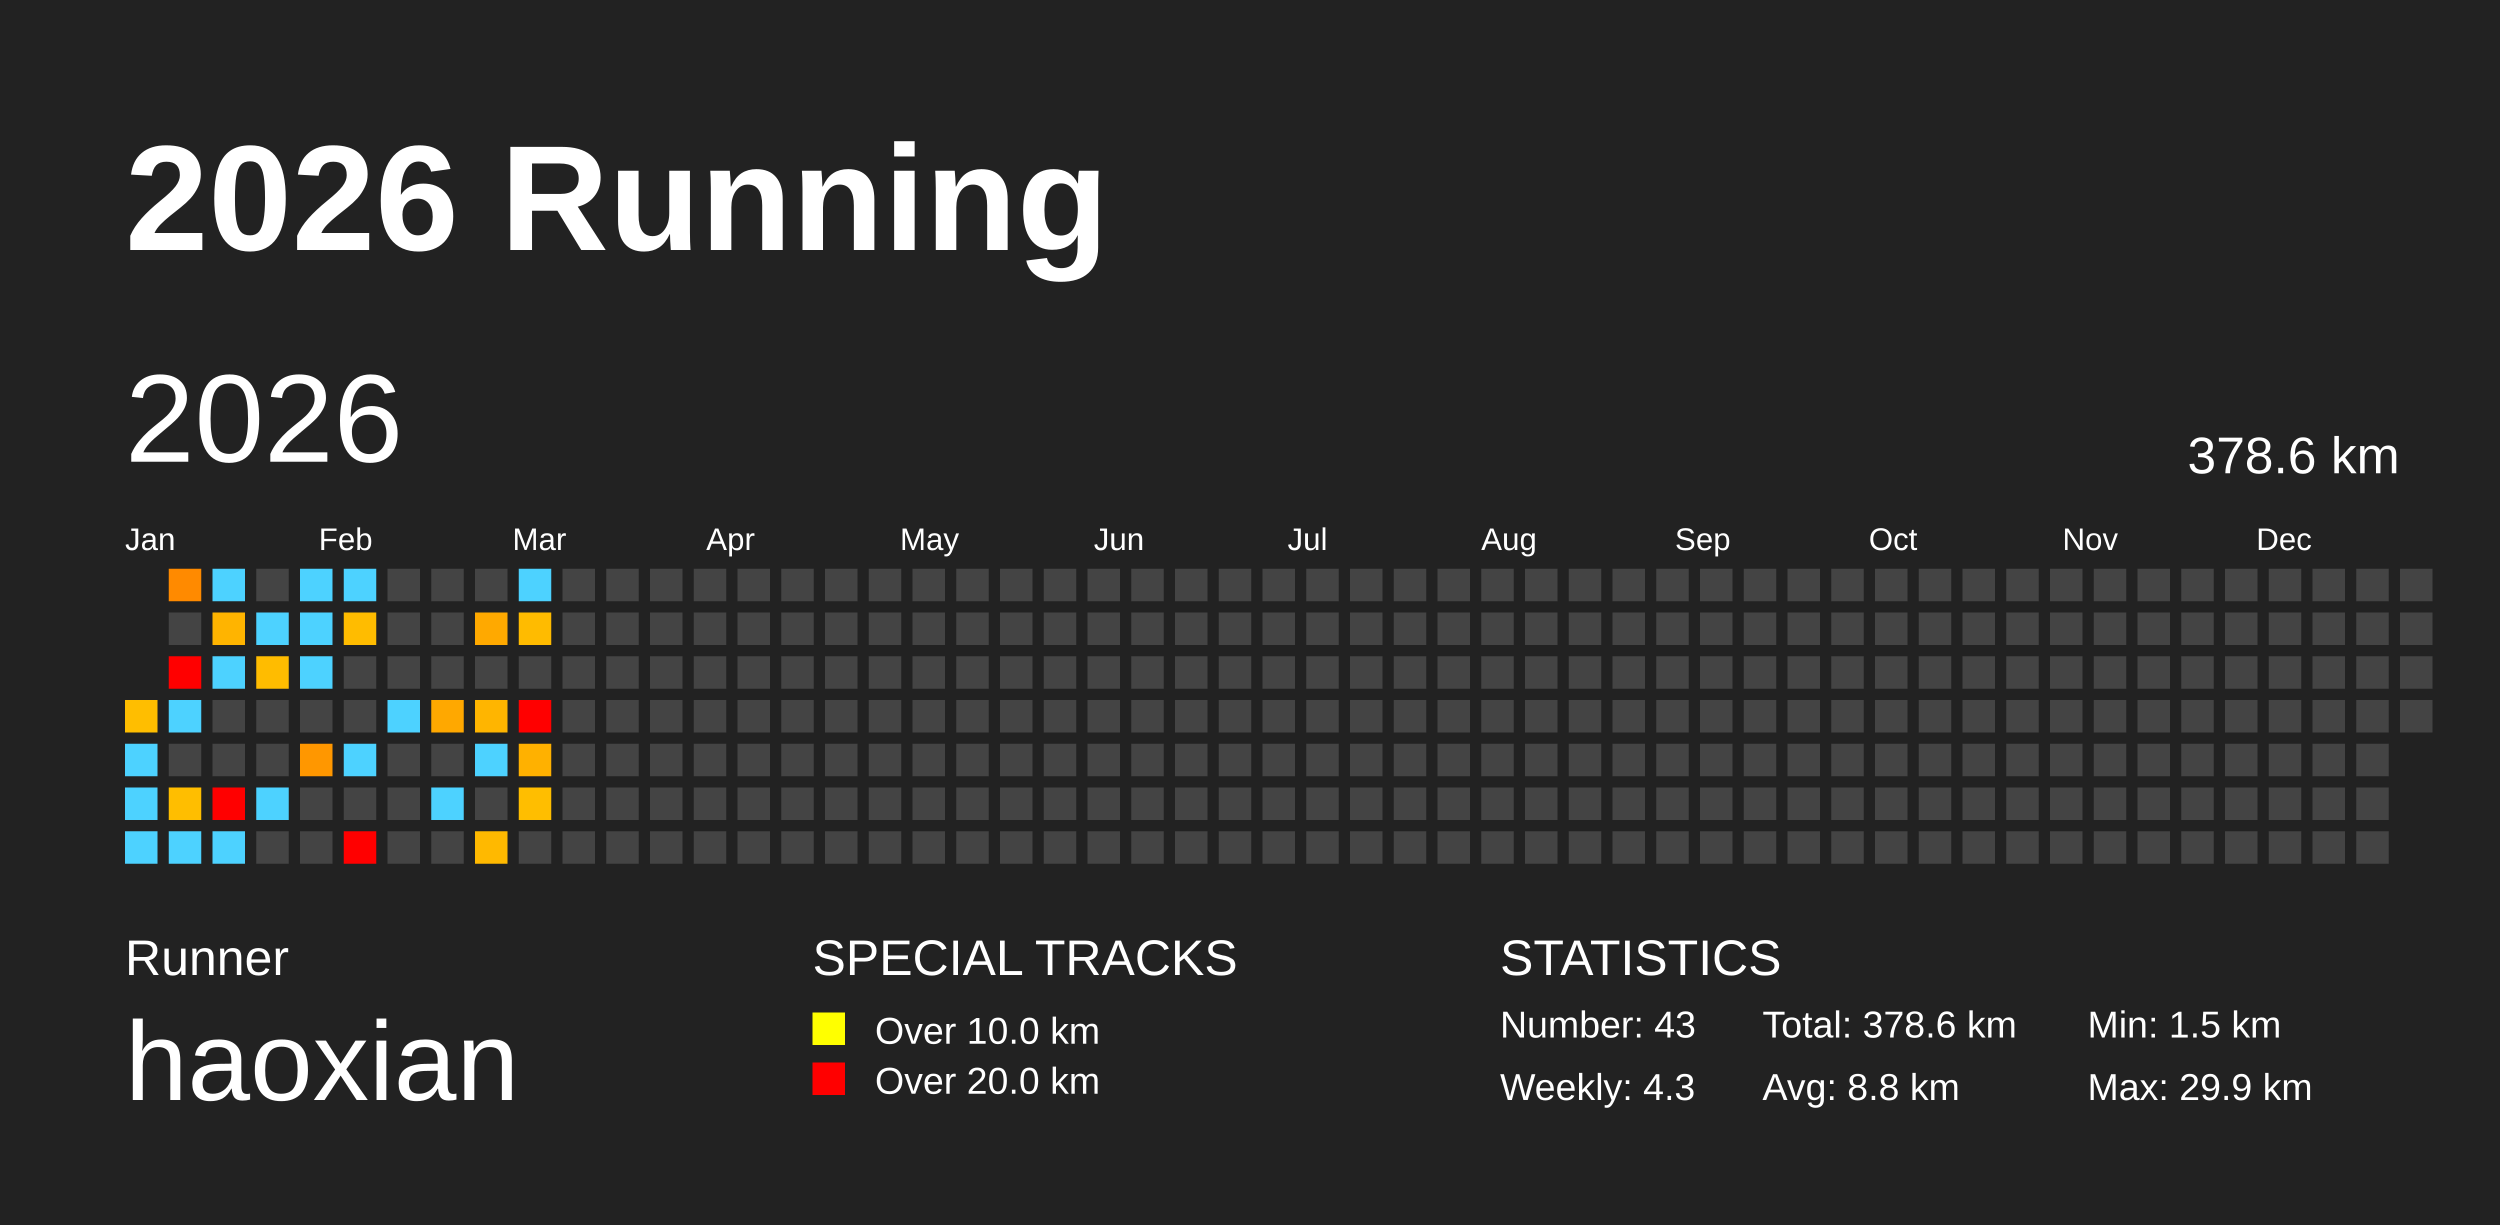
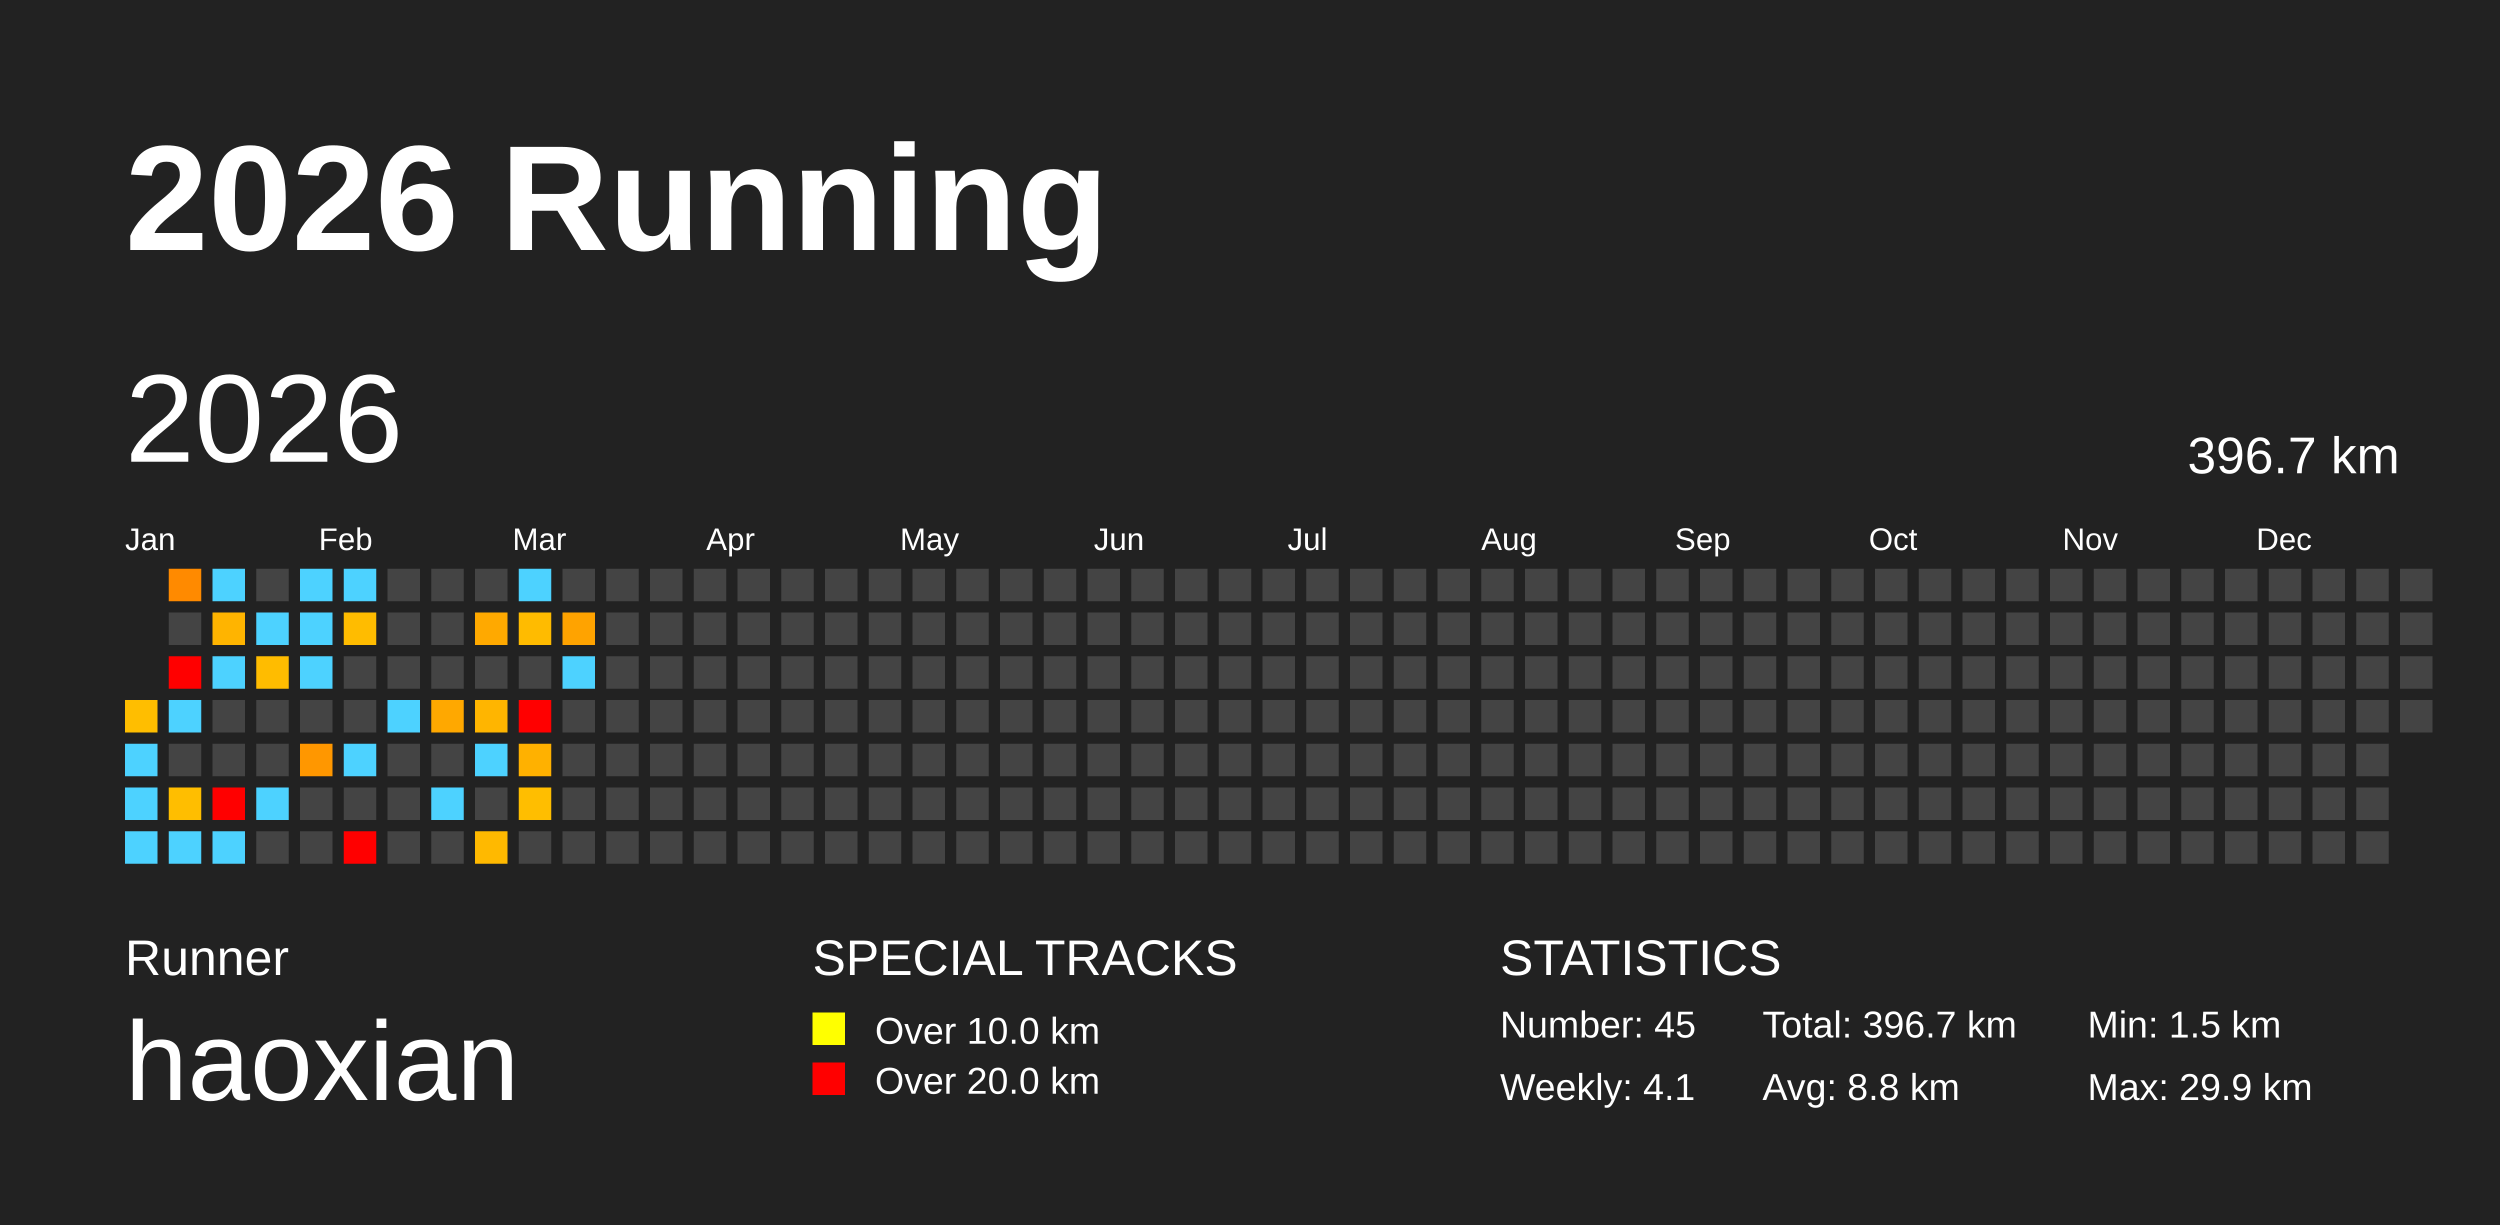
<svg xmlns="http://www.w3.org/2000/svg" baseProfile="full" height="98mm" version="1.1" viewBox="0,0,200,98" width="200mm">
  <defs />
  <rect fill="#222222" height="98" width="200" x="0" y="0" />
  <text fill="#FFFFFF" style="font-size:12px; font-family:Arial; font-weight:bold;" x="10" y="20">2026 Running</text>
  <text fill="#FFFFFF" style="font-size:4px; font-family:Arial" x="10" y="78">Runner</text>
  <text fill="#FFFFFF" style="font-size:9px; font-family:Arial" x="10" y="88">haoxian</text>
  <text fill="#FFFFFF" style="font-size:4px; font-family:Arial" x="65" y="78">SPECIAL TRACKS</text>
  <rect fill="yellow" height="2.6" width="2.6" x="65" y="81" />
  <text fill="#FFFFFF" style="font-size:3px; font-family:Arial" x="70" y="83.5">Over 10.0 km</text>
  <rect fill="red" height="2.6" width="2.6" x="65" y="85" />
  <text fill="#FFFFFF" style="font-size:3px; font-family:Arial" x="70" y="87.5">Over 20.0 km</text>
  <text fill="#FFFFFF" style="font-size:4px; font-family:Arial" x="120" y="78">STATISTICS</text>
-   <text fill="#FFFFFF" style="font-size:3px; font-family:Arial" x="120" y="83">Number: 43</text>
-   <text fill="#FFFFFF" style="font-size:3px; font-family:Arial" x="120" y="88">Weekly: 4.3</text>
-   <text fill="#FFFFFF" style="font-size:3px; font-family:Arial" x="141" y="83">Total: 378.6 km</text>
+   <text fill="#FFFFFF" style="font-size:3px; font-family:Arial" x="120" y="83">Number: 45</text>
+   <text fill="#FFFFFF" style="font-size:3px; font-family:Arial" x="120" y="88">Weekly: 4.1</text>
+   <text fill="#FFFFFF" style="font-size:3px; font-family:Arial" x="141" y="83">Total: 396.7 km</text>
  <text fill="#FFFFFF" style="font-size:3px; font-family:Arial" x="141" y="88">Avg: 8.8 km</text>
  <text fill="#FFFFFF" style="font-size:3px; font-family:Arial" x="167" y="83">Min: 1.5 km</text>
  <text fill="#FFFFFF" style="font-size:3px; font-family:Arial" x="167" y="88">Max: 29.9 km</text>
  <text dominant-baseline="hanging" fill="#FFFFFF" style="font-size:10.0px; font-family:Arial;" x="10" y="30">2026</text>
-   <text dominant-baseline="hanging" fill="#FFFFFF" style="font-size:4.125px; font-family:Arial;" x="175" y="35">378.6 km</text>
+   <text dominant-baseline="hanging" fill="#FFFFFF" style="font-size:4.125px; font-family:Arial;" x="175" y="35">396.7 km</text>
  <text fill="#FFFFFF" style="font-size:2.5px; font-family:Arial" x="10.0" y="44">Jan</text>
  <text fill="#FFFFFF" style="font-size:2.5px; font-family:Arial" x="25.5" y="44">Feb</text>
  <text fill="#FFFFFF" style="font-size:2.5px; font-family:Arial" x="41.0" y="44">Mar</text>
  <text fill="#FFFFFF" style="font-size:2.5px; font-family:Arial" x="56.5" y="44">Apr</text>
  <text fill="#FFFFFF" style="font-size:2.5px; font-family:Arial" x="72.0" y="44">May</text>
  <text fill="#FFFFFF" style="font-size:2.5px; font-family:Arial" x="87.5" y="44">Jun</text>
  <text fill="#FFFFFF" style="font-size:2.5px; font-family:Arial" x="103.0" y="44">Jul</text>
  <text fill="#FFFFFF" style="font-size:2.5px; font-family:Arial" x="118.5" y="44">Aug</text>
  <text fill="#FFFFFF" style="font-size:2.5px; font-family:Arial" x="134.0" y="44">Sep</text>
  <text fill="#FFFFFF" style="font-size:2.5px; font-family:Arial" x="149.5" y="44">Oct</text>
  <text fill="#FFFFFF" style="font-size:2.5px; font-family:Arial" x="165.0" y="44">Nov</text>
  <text fill="#FFFFFF" style="font-size:2.5px; font-family:Arial" x="180.5" y="44">Dec</text>
  <rect fill="#ffbe00" height="2.6" width="2.6" x="10.0" y="56.0" />
  <rect fill="#4dd2ff" height="2.6" width="2.6" x="10.0" y="59.5" />
  <rect fill="#4dd2ff" height="2.6" width="2.6" x="10.0" y="63.0" />
  <rect fill="#4dd2ff" height="2.6" width="2.6" x="10.0" y="66.5" />
  <rect fill="#ff8a00" height="2.6" width="2.6" x="13.5" y="45.5" />
  <rect fill="#444444" height="2.6" width="2.6" x="13.5" y="49.0" />
  <rect fill="red" height="2.6" width="2.6" x="13.5" y="52.5" />
  <rect fill="#4dd2ff" height="2.6" width="2.6" x="13.5" y="56.0" />
  <rect fill="#444444" height="2.6" width="2.6" x="13.5" y="59.5" />
  <rect fill="#ffbe00" height="2.6" width="2.6" x="13.5" y="63.0" />
  <rect fill="#4dd2ff" height="2.6" width="2.6" x="13.5" y="66.5" />
  <rect fill="#4dd2ff" height="2.6" width="2.6" x="17.0" y="45.5" />
  <rect fill="#ffb400" height="2.6" width="2.6" x="17.0" y="49.0" />
  <rect fill="#4dd2ff" height="2.6" width="2.6" x="17.0" y="52.5" />
  <rect fill="#444444" height="2.6" width="2.6" x="17.0" y="56.0" />
  <rect fill="#444444" height="2.6" width="2.6" x="17.0" y="59.5" />
  <rect fill="red" height="2.6" width="2.6" x="17.0" y="63.0" />
  <rect fill="#4dd2ff" height="2.6" width="2.6" x="17.0" y="66.5" />
  <rect fill="#444444" height="2.6" width="2.6" x="20.5" y="45.5" />
  <rect fill="#4dd2ff" height="2.6" width="2.6" x="20.5" y="49.0" />
  <rect fill="#ffbc00" height="2.6" width="2.6" x="20.5" y="52.5" />
  <rect fill="#444444" height="2.6" width="2.6" x="20.5" y="56.0" />
  <rect fill="#444444" height="2.6" width="2.6" x="20.5" y="59.5" />
  <rect fill="#4dd2ff" height="2.6" width="2.6" x="20.5" y="63.0" />
  <rect fill="#444444" height="2.6" width="2.6" x="20.5" y="66.5" />
  <rect fill="#4dd2ff" height="2.6" width="2.6" x="24.0" y="45.5" />
  <rect fill="#4dd2ff" height="2.6" width="2.6" x="24.0" y="49.0" />
  <rect fill="#4dd2ff" height="2.6" width="2.6" x="24.0" y="52.5" />
  <rect fill="#444444" height="2.6" width="2.6" x="24.0" y="56.0" />
  <rect fill="#ff9700" height="2.6" width="2.6" x="24.0" y="59.5" />
  <rect fill="#444444" height="2.6" width="2.6" x="24.0" y="63.0" />
  <rect fill="#444444" height="2.6" width="2.6" x="24.0" y="66.5" />
  <rect fill="#4dd2ff" height="2.6" width="2.6" x="27.5" y="45.5" />
  <rect fill="#ffbc00" height="2.6" width="2.6" x="27.5" y="49.0" />
  <rect fill="#444444" height="2.6" width="2.6" x="27.5" y="52.5" />
  <rect fill="#444444" height="2.6" width="2.6" x="27.5" y="56.0" />
  <rect fill="#4dd2ff" height="2.6" width="2.6" x="27.5" y="59.5" />
  <rect fill="#444444" height="2.6" width="2.6" x="27.5" y="63.0" />
  <rect fill="red" height="2.6" width="2.6" x="27.5" y="66.5" />
  <rect fill="#444444" height="2.6" width="2.6" x="31.0" y="45.5" />
  <rect fill="#444444" height="2.6" width="2.6" x="31.0" y="49.0" />
  <rect fill="#444444" height="2.6" width="2.6" x="31.0" y="52.5" />
  <rect fill="#4dd2ff" height="2.6" width="2.6" x="31.0" y="56.0" />
  <rect fill="#444444" height="2.6" width="2.6" x="31.0" y="59.5" />
  <rect fill="#444444" height="2.6" width="2.6" x="31.0" y="63.0" />
  <rect fill="#444444" height="2.6" width="2.6" x="31.0" y="66.5" />
  <rect fill="#444444" height="2.6" width="2.6" x="34.5" y="45.5" />
  <rect fill="#444444" height="2.6" width="2.6" x="34.5" y="49.0" />
  <rect fill="#444444" height="2.6" width="2.6" x="34.5" y="52.5" />
  <rect fill="#ffa800" height="2.6" width="2.6" x="34.5" y="56.0" />
  <rect fill="#444444" height="2.6" width="2.6" x="34.5" y="59.5" />
  <rect fill="#4dd2ff" height="2.6" width="2.6" x="34.5" y="63.0" />
  <rect fill="#444444" height="2.6" width="2.6" x="34.5" y="66.5" />
  <rect fill="#444444" height="2.6" width="2.6" x="38.0" y="45.5" />
  <rect fill="#ffa900" height="2.6" width="2.6" x="38.0" y="49.0" />
  <rect fill="#444444" height="2.6" width="2.6" x="38.0" y="52.5" />
  <rect fill="#ffb500" height="2.6" width="2.6" x="38.0" y="56.0" />
  <rect fill="#4dd2ff" height="2.6" width="2.6" x="38.0" y="59.5" />
  <rect fill="#444444" height="2.6" width="2.6" x="38.0" y="63.0" />
  <rect fill="#ffb900" height="2.6" width="2.6" x="38.0" y="66.5" />
  <rect fill="#4dd2ff" height="2.6" width="2.6" x="41.5" y="45.5" />
  <rect fill="#ffbb00" height="2.6" width="2.6" x="41.5" y="49.0" />
  <rect fill="#444444" height="2.6" width="2.6" x="41.5" y="52.5" />
  <rect fill="red" height="2.6" width="2.6" x="41.5" y="56.0" />
  <rect fill="#ffb100" height="2.6" width="2.6" x="41.5" y="59.5" />
  <rect fill="#ffbe00" height="2.6" width="2.6" x="41.5" y="63.0" />
  <rect fill="#444444" height="2.6" width="2.6" x="41.5" y="66.5" />
  <rect fill="#444444" height="2.6" width="2.6" x="45.0" y="45.5" />
-   <rect fill="#444444" height="2.6" width="2.6" x="45.0" y="49.0" />
-   <rect fill="#444444" height="2.6" width="2.6" x="45.0" y="52.5" />
+   <rect fill="#ffa300" height="2.6" width="2.6" x="45.0" y="49.0" />
+   <rect fill="#4dd2ff" height="2.6" width="2.6" x="45.0" y="52.5" />
  <rect fill="#444444" height="2.6" width="2.6" x="45.0" y="56.0" />
  <rect fill="#444444" height="2.6" width="2.6" x="45.0" y="59.5" />
  <rect fill="#444444" height="2.6" width="2.6" x="45.0" y="63.0" />
  <rect fill="#444444" height="2.6" width="2.6" x="45.0" y="66.5" />
  <rect fill="#444444" height="2.6" width="2.6" x="48.5" y="45.5" />
  <rect fill="#444444" height="2.6" width="2.6" x="48.5" y="49.0" />
  <rect fill="#444444" height="2.6" width="2.6" x="48.5" y="52.5" />
  <rect fill="#444444" height="2.6" width="2.6" x="48.5" y="56.0" />
  <rect fill="#444444" height="2.6" width="2.6" x="48.5" y="59.5" />
  <rect fill="#444444" height="2.6" width="2.6" x="48.5" y="63.0" />
  <rect fill="#444444" height="2.6" width="2.6" x="48.5" y="66.5" />
  <rect fill="#444444" height="2.6" width="2.6" x="52.0" y="45.5" />
  <rect fill="#444444" height="2.6" width="2.6" x="52.0" y="49.0" />
  <rect fill="#444444" height="2.6" width="2.6" x="52.0" y="52.5" />
  <rect fill="#444444" height="2.6" width="2.6" x="52.0" y="56.0" />
  <rect fill="#444444" height="2.6" width="2.6" x="52.0" y="59.5" />
  <rect fill="#444444" height="2.6" width="2.6" x="52.0" y="63.0" />
  <rect fill="#444444" height="2.6" width="2.6" x="52.0" y="66.5" />
  <rect fill="#444444" height="2.6" width="2.6" x="55.5" y="45.5" />
  <rect fill="#444444" height="2.6" width="2.6" x="55.5" y="49.0" />
  <rect fill="#444444" height="2.6" width="2.6" x="55.5" y="52.5" />
  <rect fill="#444444" height="2.6" width="2.6" x="55.5" y="56.0" />
  <rect fill="#444444" height="2.6" width="2.6" x="55.5" y="59.5" />
  <rect fill="#444444" height="2.6" width="2.6" x="55.5" y="63.0" />
  <rect fill="#444444" height="2.6" width="2.6" x="55.5" y="66.5" />
  <rect fill="#444444" height="2.6" width="2.6" x="59.0" y="45.5" />
  <rect fill="#444444" height="2.6" width="2.6" x="59.0" y="49.0" />
  <rect fill="#444444" height="2.6" width="2.6" x="59.0" y="52.5" />
  <rect fill="#444444" height="2.6" width="2.6" x="59.0" y="56.0" />
  <rect fill="#444444" height="2.6" width="2.6" x="59.0" y="59.5" />
  <rect fill="#444444" height="2.6" width="2.6" x="59.0" y="63.0" />
  <rect fill="#444444" height="2.6" width="2.6" x="59.0" y="66.5" />
  <rect fill="#444444" height="2.6" width="2.6" x="62.5" y="45.5" />
  <rect fill="#444444" height="2.6" width="2.6" x="62.5" y="49.0" />
  <rect fill="#444444" height="2.6" width="2.6" x="62.5" y="52.5" />
  <rect fill="#444444" height="2.6" width="2.6" x="62.5" y="56.0" />
  <rect fill="#444444" height="2.6" width="2.6" x="62.5" y="59.5" />
  <rect fill="#444444" height="2.6" width="2.6" x="62.5" y="63.0" />
  <rect fill="#444444" height="2.6" width="2.6" x="62.5" y="66.5" />
  <rect fill="#444444" height="2.6" width="2.6" x="66.0" y="45.5" />
  <rect fill="#444444" height="2.6" width="2.6" x="66.0" y="49.0" />
  <rect fill="#444444" height="2.6" width="2.6" x="66.0" y="52.5" />
  <rect fill="#444444" height="2.6" width="2.6" x="66.0" y="56.0" />
  <rect fill="#444444" height="2.6" width="2.6" x="66.0" y="59.5" />
  <rect fill="#444444" height="2.6" width="2.6" x="66.0" y="63.0" />
  <rect fill="#444444" height="2.6" width="2.6" x="66.0" y="66.5" />
  <rect fill="#444444" height="2.6" width="2.6" x="69.5" y="45.5" />
  <rect fill="#444444" height="2.6" width="2.6" x="69.5" y="49.0" />
  <rect fill="#444444" height="2.6" width="2.6" x="69.5" y="52.5" />
  <rect fill="#444444" height="2.6" width="2.6" x="69.5" y="56.0" />
  <rect fill="#444444" height="2.6" width="2.6" x="69.5" y="59.5" />
  <rect fill="#444444" height="2.6" width="2.6" x="69.5" y="63.0" />
  <rect fill="#444444" height="2.6" width="2.6" x="69.5" y="66.5" />
  <rect fill="#444444" height="2.6" width="2.6" x="73.0" y="45.5" />
  <rect fill="#444444" height="2.6" width="2.6" x="73.0" y="49.0" />
  <rect fill="#444444" height="2.6" width="2.6" x="73.0" y="52.5" />
  <rect fill="#444444" height="2.6" width="2.6" x="73.0" y="56.0" />
  <rect fill="#444444" height="2.6" width="2.6" x="73.0" y="59.5" />
  <rect fill="#444444" height="2.6" width="2.6" x="73.0" y="63.0" />
  <rect fill="#444444" height="2.6" width="2.6" x="73.0" y="66.5" />
  <rect fill="#444444" height="2.6" width="2.6" x="76.5" y="45.5" />
  <rect fill="#444444" height="2.6" width="2.6" x="76.5" y="49.0" />
  <rect fill="#444444" height="2.6" width="2.6" x="76.5" y="52.5" />
  <rect fill="#444444" height="2.6" width="2.6" x="76.5" y="56.0" />
  <rect fill="#444444" height="2.6" width="2.6" x="76.5" y="59.5" />
  <rect fill="#444444" height="2.6" width="2.6" x="76.5" y="63.0" />
  <rect fill="#444444" height="2.6" width="2.6" x="76.5" y="66.5" />
  <rect fill="#444444" height="2.6" width="2.6" x="80.0" y="45.5" />
  <rect fill="#444444" height="2.6" width="2.6" x="80.0" y="49.0" />
  <rect fill="#444444" height="2.6" width="2.6" x="80.0" y="52.5" />
  <rect fill="#444444" height="2.6" width="2.6" x="80.0" y="56.0" />
  <rect fill="#444444" height="2.6" width="2.6" x="80.0" y="59.5" />
  <rect fill="#444444" height="2.6" width="2.6" x="80.0" y="63.0" />
  <rect fill="#444444" height="2.6" width="2.6" x="80.0" y="66.5" />
  <rect fill="#444444" height="2.6" width="2.6" x="83.5" y="45.5" />
  <rect fill="#444444" height="2.6" width="2.6" x="83.5" y="49.0" />
  <rect fill="#444444" height="2.6" width="2.6" x="83.5" y="52.5" />
  <rect fill="#444444" height="2.6" width="2.6" x="83.5" y="56.0" />
  <rect fill="#444444" height="2.6" width="2.6" x="83.5" y="59.5" />
  <rect fill="#444444" height="2.6" width="2.6" x="83.5" y="63.0" />
  <rect fill="#444444" height="2.6" width="2.6" x="83.5" y="66.5" />
  <rect fill="#444444" height="2.6" width="2.6" x="87.0" y="45.5" />
  <rect fill="#444444" height="2.6" width="2.6" x="87.0" y="49.0" />
  <rect fill="#444444" height="2.6" width="2.6" x="87.0" y="52.5" />
  <rect fill="#444444" height="2.6" width="2.6" x="87.0" y="56.0" />
  <rect fill="#444444" height="2.6" width="2.6" x="87.0" y="59.5" />
  <rect fill="#444444" height="2.6" width="2.6" x="87.0" y="63.0" />
  <rect fill="#444444" height="2.6" width="2.6" x="87.0" y="66.5" />
  <rect fill="#444444" height="2.6" width="2.6" x="90.5" y="45.5" />
  <rect fill="#444444" height="2.6" width="2.6" x="90.5" y="49.0" />
  <rect fill="#444444" height="2.6" width="2.6" x="90.5" y="52.5" />
  <rect fill="#444444" height="2.6" width="2.6" x="90.5" y="56.0" />
  <rect fill="#444444" height="2.6" width="2.6" x="90.5" y="59.5" />
  <rect fill="#444444" height="2.6" width="2.6" x="90.5" y="63.0" />
  <rect fill="#444444" height="2.6" width="2.6" x="90.5" y="66.5" />
  <rect fill="#444444" height="2.6" width="2.6" x="94.0" y="45.5" />
  <rect fill="#444444" height="2.6" width="2.6" x="94.0" y="49.0" />
  <rect fill="#444444" height="2.6" width="2.6" x="94.0" y="52.5" />
  <rect fill="#444444" height="2.6" width="2.6" x="94.0" y="56.0" />
  <rect fill="#444444" height="2.6" width="2.6" x="94.0" y="59.5" />
  <rect fill="#444444" height="2.6" width="2.6" x="94.0" y="63.0" />
  <rect fill="#444444" height="2.6" width="2.6" x="94.0" y="66.5" />
  <rect fill="#444444" height="2.6" width="2.6" x="97.5" y="45.5" />
  <rect fill="#444444" height="2.6" width="2.6" x="97.5" y="49.0" />
  <rect fill="#444444" height="2.6" width="2.6" x="97.5" y="52.5" />
  <rect fill="#444444" height="2.6" width="2.6" x="97.5" y="56.0" />
  <rect fill="#444444" height="2.6" width="2.6" x="97.5" y="59.5" />
  <rect fill="#444444" height="2.6" width="2.6" x="97.5" y="63.0" />
  <rect fill="#444444" height="2.6" width="2.6" x="97.5" y="66.5" />
  <rect fill="#444444" height="2.6" width="2.6" x="101.0" y="45.5" />
  <rect fill="#444444" height="2.6" width="2.6" x="101.0" y="49.0" />
  <rect fill="#444444" height="2.6" width="2.6" x="101.0" y="52.5" />
  <rect fill="#444444" height="2.6" width="2.6" x="101.0" y="56.0" />
  <rect fill="#444444" height="2.6" width="2.6" x="101.0" y="59.5" />
  <rect fill="#444444" height="2.6" width="2.6" x="101.0" y="63.0" />
  <rect fill="#444444" height="2.6" width="2.6" x="101.0" y="66.5" />
  <rect fill="#444444" height="2.6" width="2.6" x="104.5" y="45.5" />
  <rect fill="#444444" height="2.6" width="2.6" x="104.5" y="49.0" />
  <rect fill="#444444" height="2.6" width="2.6" x="104.5" y="52.5" />
  <rect fill="#444444" height="2.6" width="2.6" x="104.5" y="56.0" />
  <rect fill="#444444" height="2.6" width="2.6" x="104.5" y="59.5" />
  <rect fill="#444444" height="2.6" width="2.6" x="104.5" y="63.0" />
  <rect fill="#444444" height="2.6" width="2.6" x="104.5" y="66.5" />
  <rect fill="#444444" height="2.6" width="2.6" x="108.0" y="45.5" />
  <rect fill="#444444" height="2.6" width="2.6" x="108.0" y="49.0" />
  <rect fill="#444444" height="2.6" width="2.6" x="108.0" y="52.5" />
  <rect fill="#444444" height="2.6" width="2.6" x="108.0" y="56.0" />
  <rect fill="#444444" height="2.6" width="2.6" x="108.0" y="59.5" />
  <rect fill="#444444" height="2.6" width="2.6" x="108.0" y="63.0" />
  <rect fill="#444444" height="2.6" width="2.6" x="108.0" y="66.5" />
  <rect fill="#444444" height="2.6" width="2.6" x="111.5" y="45.5" />
  <rect fill="#444444" height="2.6" width="2.6" x="111.5" y="49.0" />
  <rect fill="#444444" height="2.6" width="2.6" x="111.5" y="52.5" />
  <rect fill="#444444" height="2.6" width="2.6" x="111.5" y="56.0" />
  <rect fill="#444444" height="2.6" width="2.6" x="111.5" y="59.5" />
  <rect fill="#444444" height="2.6" width="2.6" x="111.5" y="63.0" />
  <rect fill="#444444" height="2.6" width="2.6" x="111.5" y="66.5" />
  <rect fill="#444444" height="2.6" width="2.6" x="115.0" y="45.5" />
  <rect fill="#444444" height="2.6" width="2.6" x="115.0" y="49.0" />
  <rect fill="#444444" height="2.6" width="2.6" x="115.0" y="52.5" />
  <rect fill="#444444" height="2.6" width="2.6" x="115.0" y="56.0" />
  <rect fill="#444444" height="2.6" width="2.6" x="115.0" y="59.5" />
  <rect fill="#444444" height="2.6" width="2.6" x="115.0" y="63.0" />
  <rect fill="#444444" height="2.6" width="2.6" x="115.0" y="66.5" />
  <rect fill="#444444" height="2.6" width="2.6" x="118.5" y="45.5" />
  <rect fill="#444444" height="2.6" width="2.6" x="118.5" y="49.0" />
  <rect fill="#444444" height="2.6" width="2.6" x="118.5" y="52.5" />
  <rect fill="#444444" height="2.6" width="2.6" x="118.5" y="56.0" />
  <rect fill="#444444" height="2.6" width="2.6" x="118.5" y="59.5" />
  <rect fill="#444444" height="2.6" width="2.6" x="118.5" y="63.0" />
  <rect fill="#444444" height="2.6" width="2.6" x="118.5" y="66.5" />
  <rect fill="#444444" height="2.6" width="2.6" x="122.0" y="45.5" />
  <rect fill="#444444" height="2.6" width="2.6" x="122.0" y="49.0" />
  <rect fill="#444444" height="2.6" width="2.6" x="122.0" y="52.5" />
  <rect fill="#444444" height="2.6" width="2.6" x="122.0" y="56.0" />
  <rect fill="#444444" height="2.6" width="2.6" x="122.0" y="59.5" />
  <rect fill="#444444" height="2.6" width="2.6" x="122.0" y="63.0" />
  <rect fill="#444444" height="2.6" width="2.6" x="122.0" y="66.5" />
  <rect fill="#444444" height="2.6" width="2.6" x="125.5" y="45.5" />
  <rect fill="#444444" height="2.6" width="2.6" x="125.5" y="49.0" />
  <rect fill="#444444" height="2.6" width="2.6" x="125.5" y="52.5" />
  <rect fill="#444444" height="2.6" width="2.6" x="125.5" y="56.0" />
  <rect fill="#444444" height="2.6" width="2.6" x="125.5" y="59.5" />
  <rect fill="#444444" height="2.6" width="2.6" x="125.5" y="63.0" />
  <rect fill="#444444" height="2.6" width="2.6" x="125.5" y="66.5" />
  <rect fill="#444444" height="2.6" width="2.6" x="129.0" y="45.5" />
  <rect fill="#444444" height="2.6" width="2.6" x="129.0" y="49.0" />
  <rect fill="#444444" height="2.6" width="2.6" x="129.0" y="52.5" />
  <rect fill="#444444" height="2.6" width="2.6" x="129.0" y="56.0" />
  <rect fill="#444444" height="2.6" width="2.6" x="129.0" y="59.5" />
  <rect fill="#444444" height="2.6" width="2.6" x="129.0" y="63.0" />
  <rect fill="#444444" height="2.6" width="2.6" x="129.0" y="66.5" />
  <rect fill="#444444" height="2.6" width="2.6" x="132.5" y="45.5" />
  <rect fill="#444444" height="2.6" width="2.6" x="132.5" y="49.0" />
  <rect fill="#444444" height="2.6" width="2.6" x="132.5" y="52.5" />
  <rect fill="#444444" height="2.6" width="2.6" x="132.5" y="56.0" />
  <rect fill="#444444" height="2.6" width="2.6" x="132.5" y="59.5" />
  <rect fill="#444444" height="2.6" width="2.6" x="132.5" y="63.0" />
  <rect fill="#444444" height="2.6" width="2.6" x="132.5" y="66.5" />
  <rect fill="#444444" height="2.6" width="2.6" x="136.0" y="45.5" />
  <rect fill="#444444" height="2.6" width="2.6" x="136.0" y="49.0" />
  <rect fill="#444444" height="2.6" width="2.6" x="136.0" y="52.5" />
  <rect fill="#444444" height="2.6" width="2.6" x="136.0" y="56.0" />
  <rect fill="#444444" height="2.6" width="2.6" x="136.0" y="59.5" />
  <rect fill="#444444" height="2.6" width="2.6" x="136.0" y="63.0" />
  <rect fill="#444444" height="2.6" width="2.6" x="136.0" y="66.5" />
  <rect fill="#444444" height="2.6" width="2.6" x="139.5" y="45.5" />
  <rect fill="#444444" height="2.6" width="2.6" x="139.5" y="49.0" />
  <rect fill="#444444" height="2.6" width="2.6" x="139.5" y="52.5" />
  <rect fill="#444444" height="2.6" width="2.6" x="139.5" y="56.0" />
  <rect fill="#444444" height="2.6" width="2.6" x="139.5" y="59.5" />
  <rect fill="#444444" height="2.6" width="2.6" x="139.5" y="63.0" />
  <rect fill="#444444" height="2.6" width="2.6" x="139.5" y="66.5" />
  <rect fill="#444444" height="2.6" width="2.6" x="143.0" y="45.5" />
  <rect fill="#444444" height="2.6" width="2.6" x="143.0" y="49.0" />
  <rect fill="#444444" height="2.6" width="2.6" x="143.0" y="52.5" />
  <rect fill="#444444" height="2.6" width="2.6" x="143.0" y="56.0" />
  <rect fill="#444444" height="2.6" width="2.6" x="143.0" y="59.5" />
  <rect fill="#444444" height="2.6" width="2.6" x="143.0" y="63.0" />
  <rect fill="#444444" height="2.6" width="2.6" x="143.0" y="66.5" />
  <rect fill="#444444" height="2.6" width="2.6" x="146.5" y="45.5" />
  <rect fill="#444444" height="2.6" width="2.6" x="146.5" y="49.0" />
  <rect fill="#444444" height="2.6" width="2.6" x="146.5" y="52.5" />
  <rect fill="#444444" height="2.6" width="2.6" x="146.5" y="56.0" />
  <rect fill="#444444" height="2.6" width="2.6" x="146.5" y="59.5" />
  <rect fill="#444444" height="2.6" width="2.6" x="146.5" y="63.0" />
  <rect fill="#444444" height="2.6" width="2.6" x="146.5" y="66.5" />
  <rect fill="#444444" height="2.6" width="2.6" x="150.0" y="45.5" />
  <rect fill="#444444" height="2.6" width="2.6" x="150.0" y="49.0" />
  <rect fill="#444444" height="2.6" width="2.6" x="150.0" y="52.5" />
  <rect fill="#444444" height="2.6" width="2.6" x="150.0" y="56.0" />
  <rect fill="#444444" height="2.6" width="2.6" x="150.0" y="59.5" />
  <rect fill="#444444" height="2.6" width="2.6" x="150.0" y="63.0" />
  <rect fill="#444444" height="2.6" width="2.6" x="150.0" y="66.5" />
  <rect fill="#444444" height="2.6" width="2.6" x="153.5" y="45.5" />
  <rect fill="#444444" height="2.6" width="2.6" x="153.5" y="49.0" />
  <rect fill="#444444" height="2.6" width="2.6" x="153.5" y="52.5" />
  <rect fill="#444444" height="2.6" width="2.6" x="153.5" y="56.0" />
  <rect fill="#444444" height="2.6" width="2.6" x="153.5" y="59.5" />
  <rect fill="#444444" height="2.6" width="2.6" x="153.5" y="63.0" />
  <rect fill="#444444" height="2.6" width="2.6" x="153.5" y="66.5" />
  <rect fill="#444444" height="2.6" width="2.6" x="157.0" y="45.5" />
  <rect fill="#444444" height="2.6" width="2.6" x="157.0" y="49.0" />
  <rect fill="#444444" height="2.6" width="2.6" x="157.0" y="52.5" />
  <rect fill="#444444" height="2.6" width="2.6" x="157.0" y="56.0" />
  <rect fill="#444444" height="2.6" width="2.6" x="157.0" y="59.5" />
  <rect fill="#444444" height="2.6" width="2.6" x="157.0" y="63.0" />
  <rect fill="#444444" height="2.6" width="2.6" x="157.0" y="66.5" />
  <rect fill="#444444" height="2.6" width="2.6" x="160.5" y="45.5" />
  <rect fill="#444444" height="2.6" width="2.6" x="160.5" y="49.0" />
  <rect fill="#444444" height="2.6" width="2.6" x="160.5" y="52.5" />
  <rect fill="#444444" height="2.6" width="2.6" x="160.5" y="56.0" />
  <rect fill="#444444" height="2.6" width="2.6" x="160.5" y="59.5" />
  <rect fill="#444444" height="2.6" width="2.6" x="160.5" y="63.0" />
  <rect fill="#444444" height="2.6" width="2.6" x="160.5" y="66.5" />
  <rect fill="#444444" height="2.6" width="2.6" x="164.0" y="45.5" />
  <rect fill="#444444" height="2.6" width="2.6" x="164.0" y="49.0" />
  <rect fill="#444444" height="2.6" width="2.6" x="164.0" y="52.5" />
  <rect fill="#444444" height="2.6" width="2.6" x="164.0" y="56.0" />
  <rect fill="#444444" height="2.6" width="2.6" x="164.0" y="59.5" />
  <rect fill="#444444" height="2.6" width="2.6" x="164.0" y="63.0" />
  <rect fill="#444444" height="2.6" width="2.6" x="164.0" y="66.5" />
  <rect fill="#444444" height="2.6" width="2.6" x="167.5" y="45.5" />
  <rect fill="#444444" height="2.6" width="2.6" x="167.5" y="49.0" />
  <rect fill="#444444" height="2.6" width="2.6" x="167.5" y="52.5" />
  <rect fill="#444444" height="2.6" width="2.6" x="167.5" y="56.0" />
  <rect fill="#444444" height="2.6" width="2.6" x="167.5" y="59.5" />
  <rect fill="#444444" height="2.6" width="2.6" x="167.5" y="63.0" />
  <rect fill="#444444" height="2.6" width="2.6" x="167.5" y="66.5" />
  <rect fill="#444444" height="2.6" width="2.6" x="171.0" y="45.5" />
  <rect fill="#444444" height="2.6" width="2.6" x="171.0" y="49.0" />
  <rect fill="#444444" height="2.6" width="2.6" x="171.0" y="52.5" />
  <rect fill="#444444" height="2.6" width="2.6" x="171.0" y="56.0" />
  <rect fill="#444444" height="2.6" width="2.6" x="171.0" y="59.5" />
  <rect fill="#444444" height="2.6" width="2.6" x="171.0" y="63.0" />
  <rect fill="#444444" height="2.6" width="2.6" x="171.0" y="66.5" />
  <rect fill="#444444" height="2.6" width="2.6" x="174.5" y="45.5" />
  <rect fill="#444444" height="2.6" width="2.6" x="174.5" y="49.0" />
  <rect fill="#444444" height="2.6" width="2.6" x="174.5" y="52.5" />
  <rect fill="#444444" height="2.6" width="2.6" x="174.5" y="56.0" />
  <rect fill="#444444" height="2.6" width="2.6" x="174.5" y="59.5" />
  <rect fill="#444444" height="2.6" width="2.6" x="174.5" y="63.0" />
  <rect fill="#444444" height="2.6" width="2.6" x="174.5" y="66.5" />
  <rect fill="#444444" height="2.6" width="2.6" x="178.0" y="45.5" />
  <rect fill="#444444" height="2.6" width="2.6" x="178.0" y="49.0" />
  <rect fill="#444444" height="2.6" width="2.6" x="178.0" y="52.5" />
  <rect fill="#444444" height="2.6" width="2.6" x="178.0" y="56.0" />
  <rect fill="#444444" height="2.6" width="2.6" x="178.0" y="59.5" />
  <rect fill="#444444" height="2.6" width="2.6" x="178.0" y="63.0" />
  <rect fill="#444444" height="2.6" width="2.6" x="178.0" y="66.5" />
  <rect fill="#444444" height="2.6" width="2.6" x="181.5" y="45.5" />
  <rect fill="#444444" height="2.6" width="2.6" x="181.5" y="49.0" />
  <rect fill="#444444" height="2.6" width="2.6" x="181.5" y="52.5" />
  <rect fill="#444444" height="2.6" width="2.6" x="181.5" y="56.0" />
  <rect fill="#444444" height="2.6" width="2.6" x="181.5" y="59.5" />
  <rect fill="#444444" height="2.6" width="2.6" x="181.5" y="63.0" />
  <rect fill="#444444" height="2.6" width="2.6" x="181.5" y="66.5" />
  <rect fill="#444444" height="2.6" width="2.6" x="185.0" y="45.5" />
  <rect fill="#444444" height="2.6" width="2.6" x="185.0" y="49.0" />
  <rect fill="#444444" height="2.6" width="2.6" x="185.0" y="52.5" />
  <rect fill="#444444" height="2.6" width="2.6" x="185.0" y="56.0" />
  <rect fill="#444444" height="2.6" width="2.6" x="185.0" y="59.5" />
  <rect fill="#444444" height="2.6" width="2.6" x="185.0" y="63.0" />
  <rect fill="#444444" height="2.6" width="2.6" x="185.0" y="66.5" />
  <rect fill="#444444" height="2.6" width="2.6" x="188.5" y="45.5" />
  <rect fill="#444444" height="2.6" width="2.6" x="188.5" y="49.0" />
  <rect fill="#444444" height="2.6" width="2.6" x="188.5" y="52.5" />
  <rect fill="#444444" height="2.6" width="2.6" x="188.5" y="56.0" />
  <rect fill="#444444" height="2.6" width="2.6" x="188.5" y="59.5" />
  <rect fill="#444444" height="2.6" width="2.6" x="188.5" y="63.0" />
  <rect fill="#444444" height="2.6" width="2.6" x="188.5" y="66.5" />
  <rect fill="#444444" height="2.6" width="2.6" x="192.0" y="45.5" />
  <rect fill="#444444" height="2.6" width="2.6" x="192.0" y="49.0" />
  <rect fill="#444444" height="2.6" width="2.6" x="192.0" y="52.5" />
  <rect fill="#444444" height="2.6" width="2.6" x="192.0" y="56.0" />
</svg>
